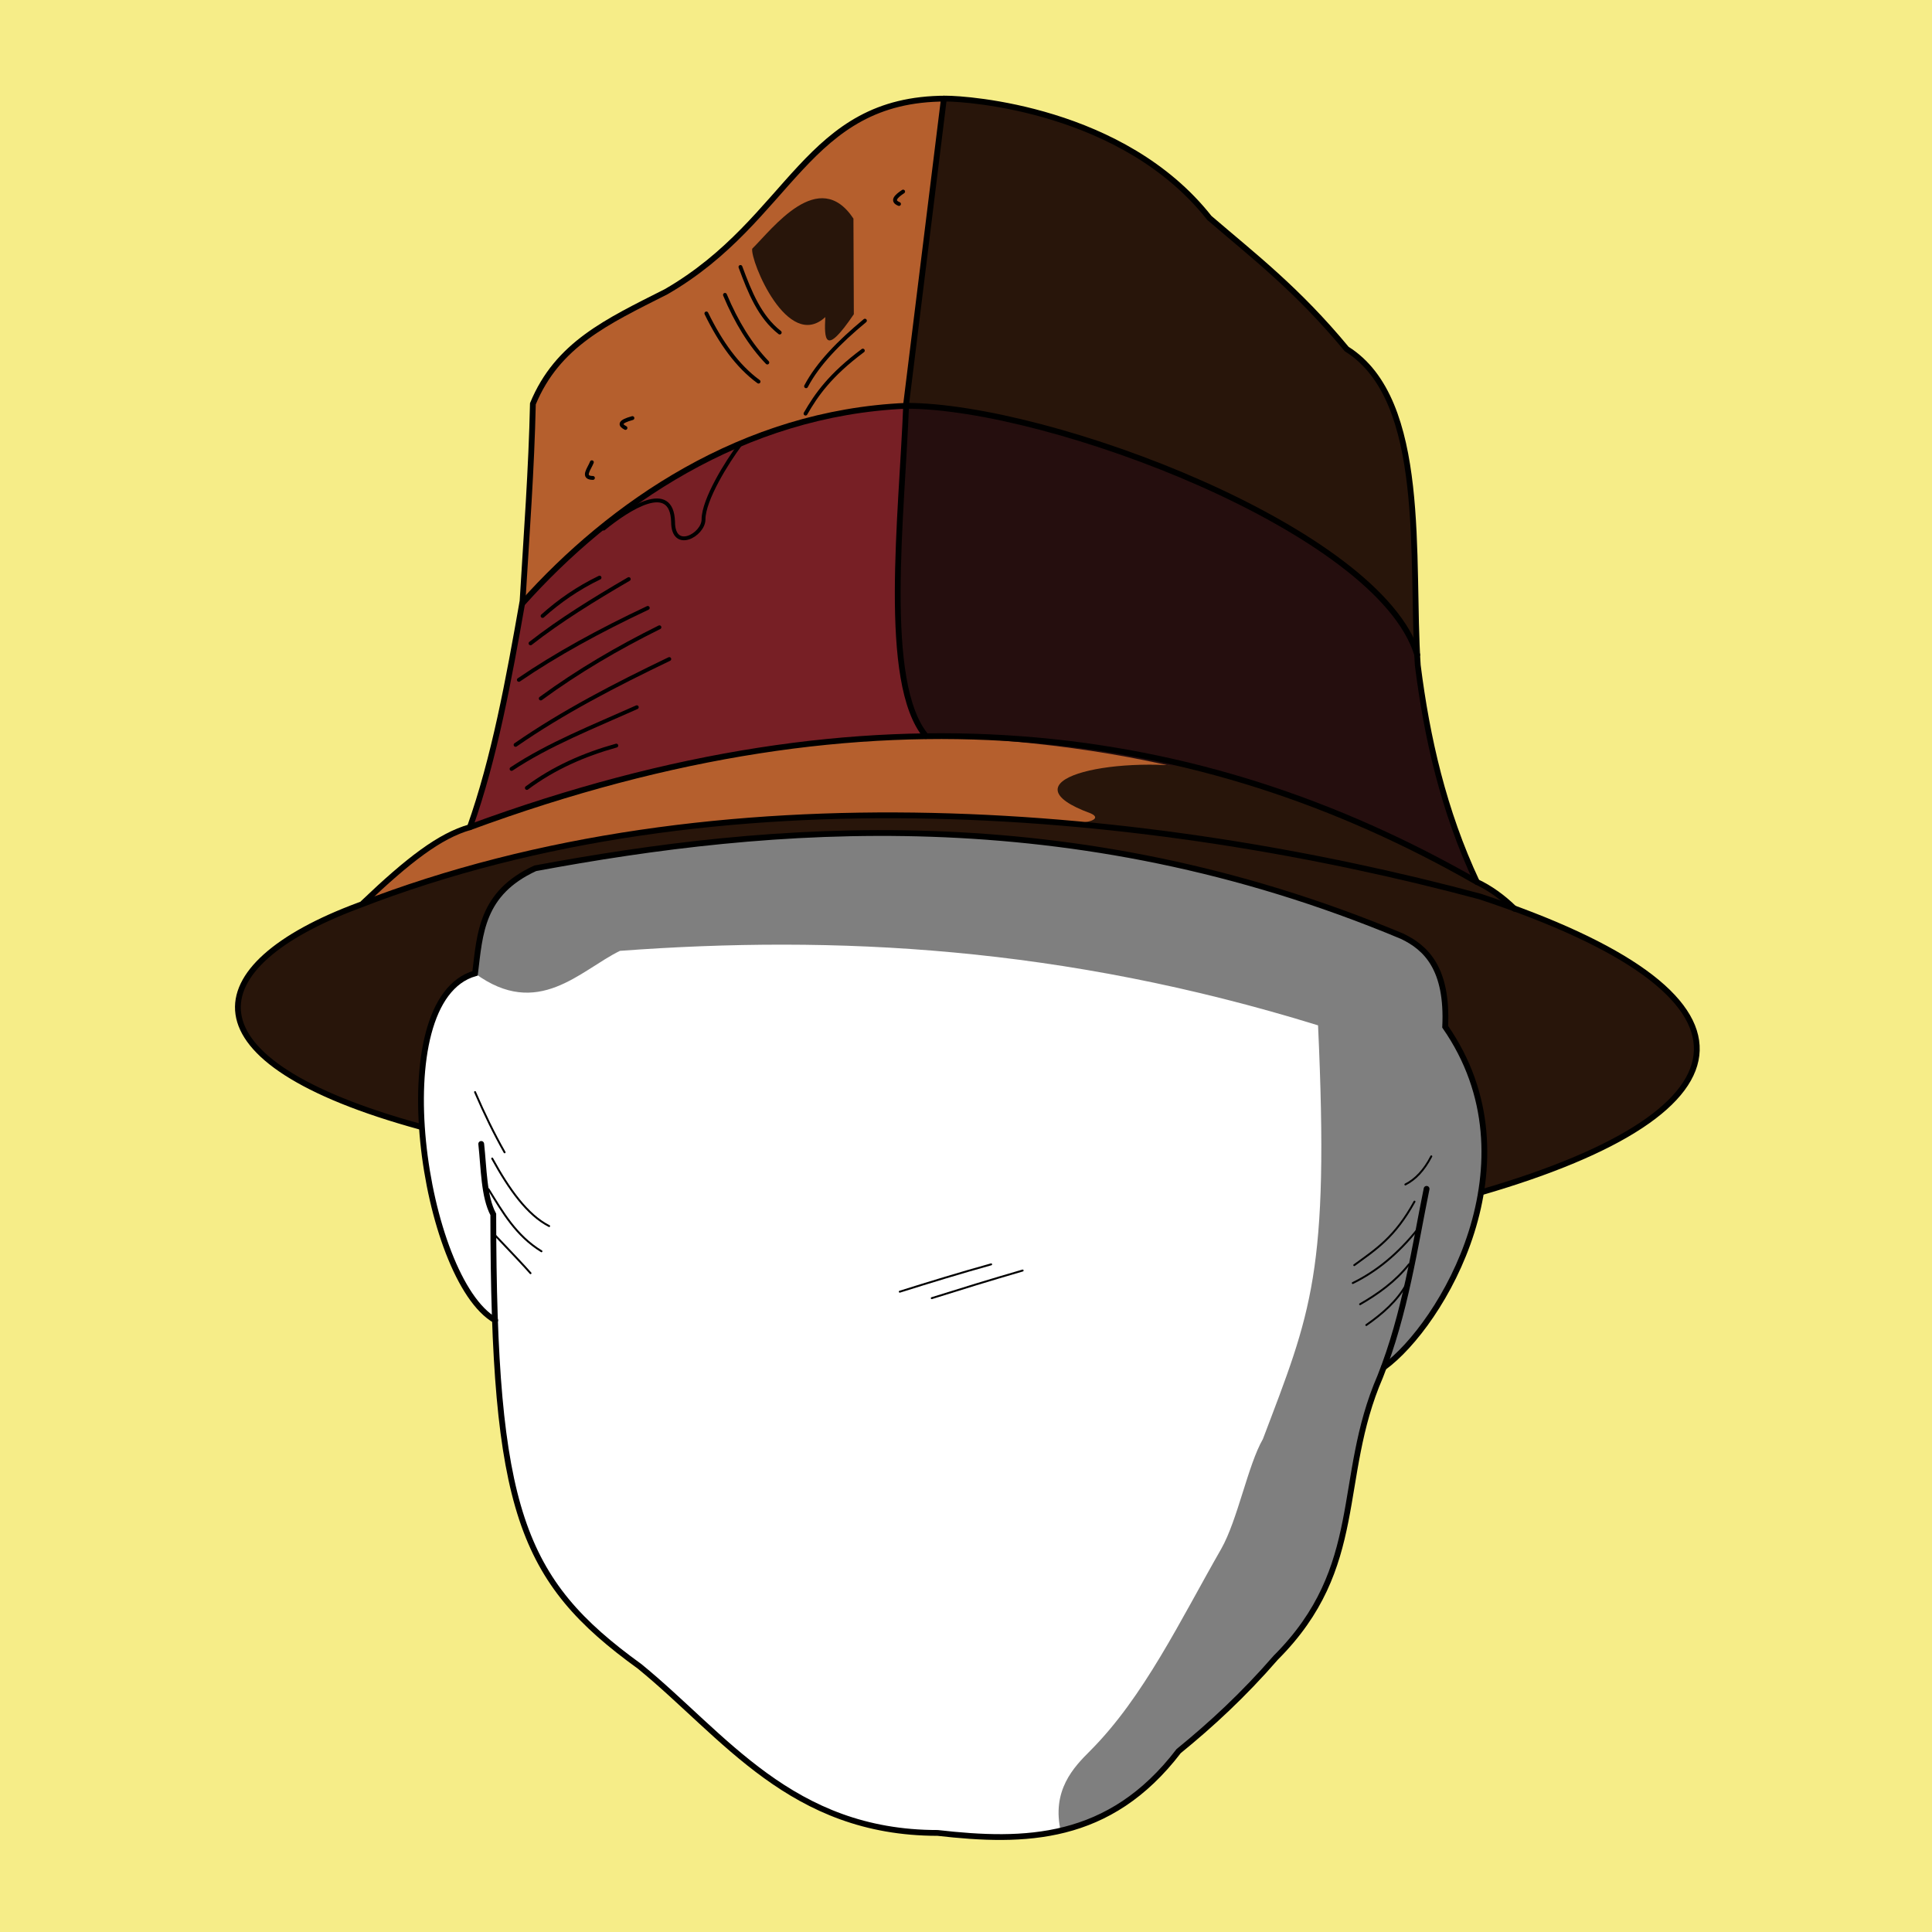
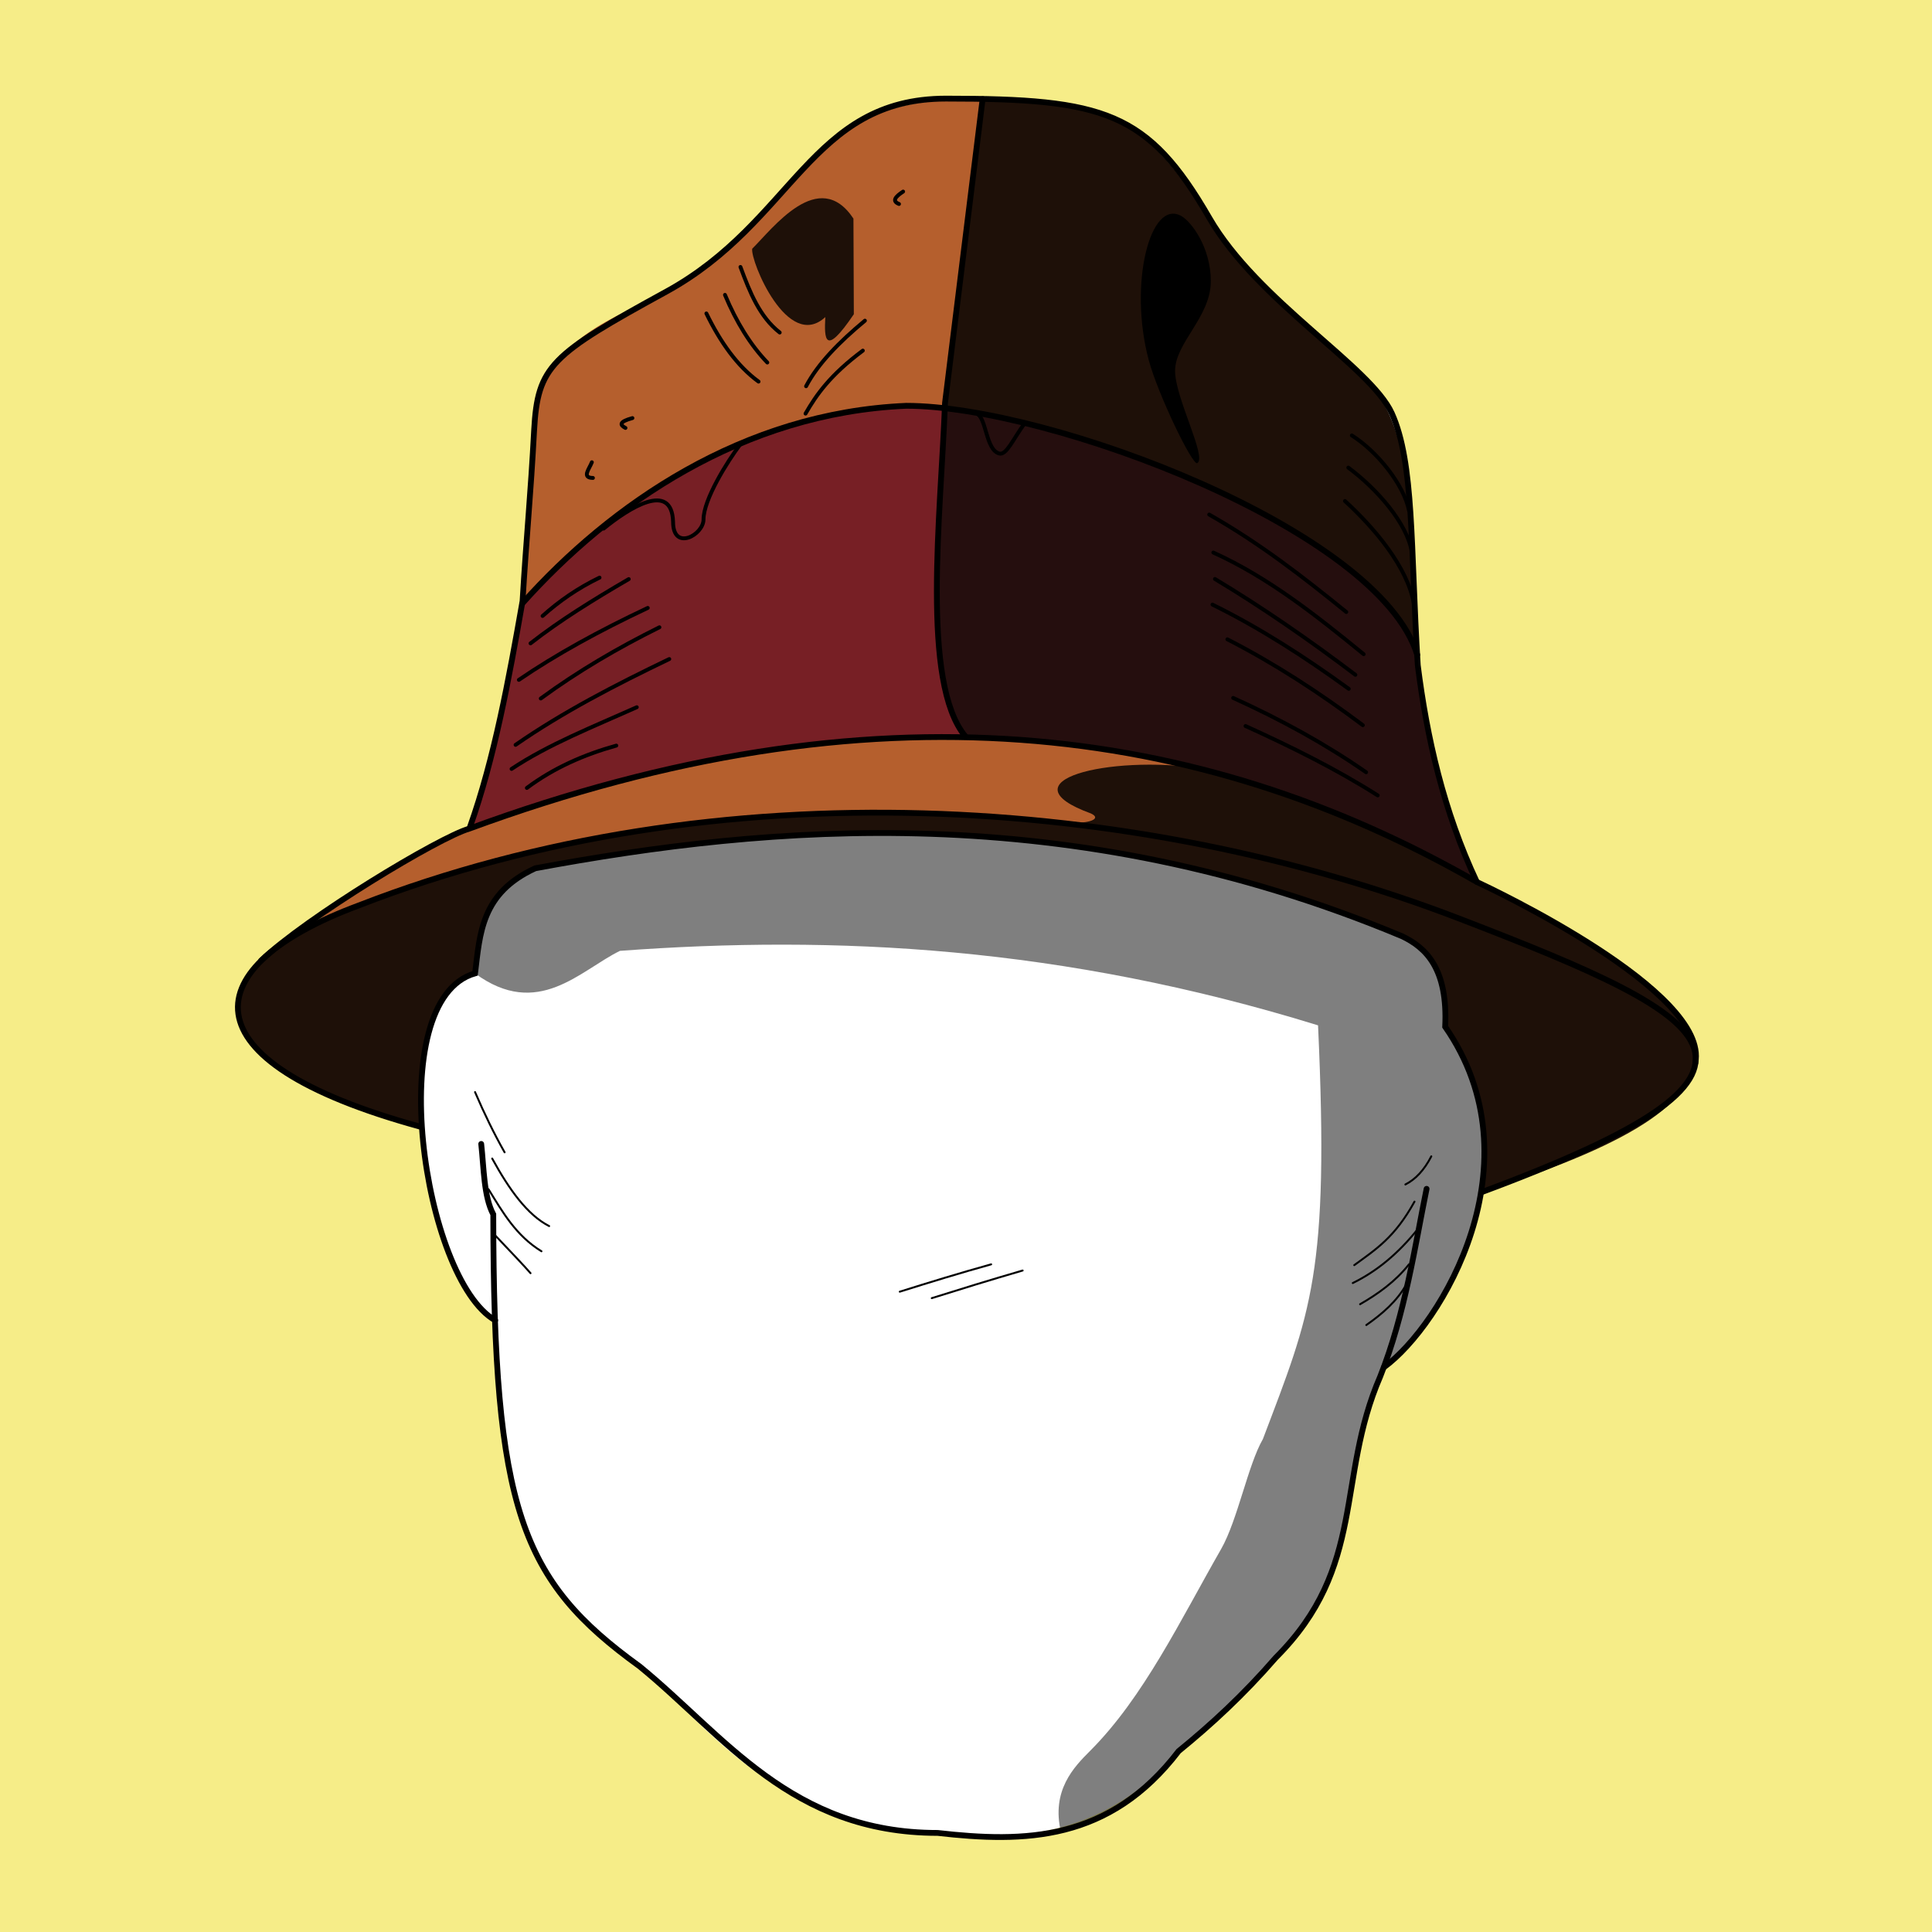
<svg xmlns="http://www.w3.org/2000/svg" version="1.1" viewBox="0 0 500 500">
  <g stroke="none">
    <g fill="#F6ED88" fill-rule="evenodd">
-       <path d="M0 0H500V500H-500ZM128.3 342.29c-11.98-7.86-17.74-33.72-19.35-50.49-72.64-20.64-48.83-46.29-14.93-58.11 8.49-7.41 15.97-16.09 27.59-19.6 6.11-18.52 10.57-38.08 13.63-58.53 0.91-17.02 2.52-34.03 2.67-51.05 6.15-15.74 20.91-22.29 35.12-29.42 30.79-17.78 35.91-49.55 71.25-49.55 18.98 0 50.69 8.59 68.69 30.87 11.65 10.11 22.63 18.37 35.55 33.94 20.96 13.85 16.64 51.44 18.04 77.23 0.3 10.41 5.01 38.59 15.64 60.68 3.57 1.92 6.96 4.06 9.76 6.95 27.33 9.72 47.19 22.56 47.19 35.97 0 17.65-29.42 29.62-55.68 37.36-3.93 17.89-11.51 34.49-25.14 44.88-9.52 19.82-7.76 44.04-17.04 60.85-6.03 10.91-16.89 22.23-36.25 38.94-19.48 25.36-44.81 22.94-62.37 21.17-41.26-0.84-58.78-29.53-77.07-43.18-18.82-12.44-27.94-27.03-31.91-42.35-4.28-16.5-5.18-33.5-5.37-46.53z" />
+       <path d="M0 0H500V500H0ZM128.3 342.29C116.32 334.43 110.56 308.57 108.95 291.8 36.31 271.16 60.12 245.51 94.02 233.69c8.49-7.41 15.97-16.09 27.59-19.6 6.11-18.52 11.45-37.97 13.63-58.53 1.8-16.95 2.47-33.14 3.58-50.07C139.62 93.2 155.92 84.61 173.03 75.09c31.07-17.28 42.45-46.87 71.25-49.55 24.99-2.32 52.25 7.42 68.69 30.87 13.66 19.48 22.59 25.77 37.59 38.85C369.58 111.84 365.16 141.79 366.56 167.58c0.3 10.41 5.01 38.59 15.64 60.68 22.41 11.83 56.24 31.54 56.54 44.5 0.34 14.7-29.46 25.39-55.27 35.78-3.93 17.89-11.51 34.49-25.14 44.88-9.52 19.82-7.76 44.04-17.04 60.85-6.03 10.91-16.89 22.23-36.25 38.94-20.55 23.76-44.81 22.94-62.37 21.17-41.26-0.84-60.38-28.35-77.07-43.18-18.82-12.44-27.94-27.03-31.91-42.35-4.28-16.5-5.18-33.5-5.37-46.53z" />
    </g>
    <g fill="#B55F2D">
-       <path d="m135.24 155.55 2.94-51.32c8.94-19.4 21.7-22.22 33.68-28.46 15.38-9.67 27.68-23.56 31.28-27.8 9.33-10.98 22.27-22.73 41.28-21.91-3.57 25.13-6.46 52.3-9.69 78.45-47.77 3.4-76.13 27.66-99.48 51.04z" />
-       <path d="m93.81 233.86c8.97-6.8 16.16-15.8 27.55-19.58 69.76-25.71 132.03-28.97 190.67-15.43l-9.89 17.24C234.98 209.89 167.65 205.26 93.81 233.86Z" />
+       <path d="m135.24 155.55 3.39-48.6C141.34 87.6 159.88 82.01 171.86 75.77c15.38-9.67 28.13-23.26 31.73-27.5 16.88-19.86 28.97-22.62 50.71-22.62-3.57 25.13-6.21 54.07-9.44 80.22C207.06 102.17 158.6 132.17 135.25 155.55Z" />
+       <path d="m81.87 238.39c8.97-6.8 28.1-20.33 39.49-24.11 69.76-25.71 132.03-28.97 190.67-15.43l-9.89 17.24c-67.59-7.7-146.43-6.3-220.27 22.3z" />
    </g>
    <g fill="#771F25">
-       <path d="m121.36 214.28c6.63-20.01 10-39.22 13.89-58.21 18.85-19.89 53.56-50.13 99.47-51.56-2.91 47.51-5.06 72.38 4.91 85.99-43.57 1.55-81.99 11.36-118.27 23.78z" />
+       <path d="m121.36 214.28c6.63-20.01 10-39.22 13.89-58.21 22.11-23.33 62.95-54.65 109.61-50.2-2.91 47.51-4.99 71.11 4.98 84.72-58.18 2.07-83.88 8.43-128.48 23.69z" />
    </g>
    <g fill="#250E0E">
-       <path d="m239.64 190.5c-12.13-16.57-5.81-57.85-4.91-85.99 54.64 5.13 131.54 39.91 132.17 68.28 3.84 18.83 5.75 38.47 15.24 54.94C337.62 206.77 303.09 192.77 239.64 190.5Z" />
+       <path d="m249.84 190.59c-12.13-16.57-6.79-56.63-4.98-84.72 54.64 5.13 121.41 38.55 122.04 66.92 3.84 18.83 5.75 38.47 15.24 54.94-44.52-20.96-73.08-33.36-132.3-37.14z" />
    </g>
-     <g style="fill-opacity:0.5;fill:#000">
+     <g fill="#000" fill-opacity="0.5">
      <path d="m122.94 251.9c1.52-9.7 0.14-19.9 15.58-27.19 75.14-16.22 152.29-10.29 213.93 12.95 10.78 5.02 23.2 7.29 21.54 28.06 24.33 32.96 1.47 74.74-15.69 87.69-17.85 43.07 5.06 48.91-53.29 99.79-8.99 12.19-19.43 17.81-30.43 20.98-2.56-10.81 3.33-16.85 7.55-21.07 13.83-13.83 23.4-33.89 33.92-52.26 4.24-7.45 6.93-21.74 10.79-28.43 12.45-32.85 17.23-42.76 14.27-107.06-66.24-20.47-124.97-23.4-180.67-19.28-10.34 5.07-21.19 17.82-37.51 5.84z" />
    </g>
-     <g fill="#28150A">
-       <path d="m244.28 25.52c-3.54 25.54-6.4 53.25-9.63 79.42 50.05 2.4 129.64 39.01 132.24 67.85-0.97-24.59 1.03-70.81-18.08-82.84C339.23 79.28 322.56 62.85 313.77 56.66 293.64 32.51 260.54 25.21 244.28 25.52Z" />
-       <path d="M108.95 291.8C73.31 281.78 60.53 269.73 61.41 259.39 62.28 249.19 77.24 241.25 93.81 233.86 150.54 211.39 211.4 208.76 276.88 212.89c4.91 0.31 8.42-0.99 5.46-2.36-22.97-8.37 4.54-15.25 28.73-11.66 18.78 5.19 46.56 16.21 71.13 29.38 4.38 2.24 7.16 4.12 9.76 6.95 26.3 9.14 46.06 23.23 47.42 34.69 1.51 12.72-13.6 25.13-55.92 38.63 2.1-15.73 0.03-30.6-9.45-42.81 0.91-10.06-1.29-18.77-11.91-23.81-73.98-30.28-148.59-32.21-223.57-17.2-14.52 6.99-14.14 17.3-15.58 27.19-15.15 4.74-13.6 30.57-13.99 39.9z" />
+     <g fill="#1E1008">
+       <path d="m254.3 25.65c-3.54 25.54-6.21 54.05-9.44 80.22C295.51 111.6 364.29 143.95 366.89 172.79 365.92 148.2 367.99 110.58 352.31 97.09 341.36 87.67 322.61 70.83 313.24 56.77 295.8 30.61 287.34 25.65 254.3 25.65Z" />
+       <path d="M108.95 291.8C73.31 281.78 60.53 269.73 61.41 259.39c0.87-10.2 15.83-18.14 32.4-25.53 56.73-22.47 118.45-27.24 183.07-20.97 4.91 0.31 8.42-0.99 5.46-2.36-22.97-8.37 4.54-15.25 28.73-11.66 18.78 5.19 46.56 16.21 71.13 29.38 16.65 8.58 56.72 29.11 56.65 44.21C438.79 284.1 425.78 295.02 383.46 308.52c2.1-15.73 0.03-30.6-9.45-42.81 0.91-10.06-1.29-18.77-11.91-23.81-73.98-30.28-148.59-32.21-223.57-17.2-14.52 6.99-14.14 17.3-15.58 27.19-15.15 4.74-13.6 30.57-13.99 39.9z" />
      <path d="m213.59 82.05c-0.29 5.64-0.21 10.49 7.38-0.73l-0.1-24.75c-8.96-13.5-20.92 2.59-26.2 7.8-0.51 3.14 9.16 26.71 18.93 17.68z" />
+     </g>
+     <g fill="#000">
+       <path d="m309.85 119.86c2.59-1.5-5.74-16.88-5.74-23.88 0-7.27 9.25-13.94 9.25-23.21 0-8.64-4.95-15.32-7.59-16.84-8.09-4.67-13.77 17.55-8.46 37.33 2.32 8.65 11.29 27.32 12.55 26.6z" />
    </g>
  </g>
  <g fill="none" stroke="#000" stroke-linecap="round">
    <g stroke-width="0.5">
      <path d="m126.43 307.77c3.66 5.94 7.11 12.02 13.7 16.06" />
      <path d="m122.94 282.63c2.38 5.55 4.92 10.76 7.65 15.59" />
      <path d="m127.38 299.83c4.39 8.01 9.11 14.61 14.74 17.48" />
      <path d="m137.3 329.5c-1.45-1.68-4.89-5.31-9.45-10.11" />
      <path d="m232.86 334.29c7.83-2.46 15.69-4.87 23.65-7.08" />
      <path d="m241.14 335.96c7.57-2.38 15.32-4.77 23.52-7.15" />
      <path d="m353.6 342.92c4.1-2.86 8.02-6.24 10.41-10.61" />
      <path d="m351.99 337.53c4.58-2.63 9.18-5.9 12.65-10.32" />
      <path d="m350.1 332.05c6.07-2.97 11.74-7.55 16.91-14.08" />
      <path d="m366.07 310.98c-5.12 9.29-9.95 12.31-15.59 16.44" />
      <path d="m363.71 306.54c2.58-1.3 4.84-3.66 6.71-7.28" />
    </g>
    <g stroke-width="1">
      <path d="m140.42 159.41c4.25-3.81 9.07-7.18 14.74-9.92" />
      <path d="m137.3 166.5c7.63-5.97 16.38-11.37 25.42-16.63" />
      <path d="m134.28 175.95c9.63-6.58 20.88-12.75 33.36-18.62" />
      <path d="m139.95 180.77c9.67-7.09 19.98-13.11 30.71-18.43" />
      <path d="m133.43 192.77c12.2-8.46 25.82-15.51 39.78-22.21" />
      <path d="m132.39 199c9.52-6.35 21.21-10.96 32.41-15.97" />
      <path d="m136.35 203.92c6.95-5.19 14.78-8.62 23.15-10.96" />
      <path d="m153.17 119.63c-0.64 1.69-2.71 4.03 0.28 4.06" />
      <path d="m161.87 110.75c-1.5-0.78-1.67-1.6 1.8-2.55" />
      <path d="m232.66 52.79c-1.95-0.77-0.86-1.94 1.07-3.21" />
      <path d="M196.31 98.76C190.86 94.78 186.48 88.65 182.81 81.12" />
      <path d="m191.63 69.09c2.41 6.51 4.95 12.9 10.16 16.97" />
      <path d="m187.62 76.31c2.95 7.06 6.58 12.94 10.96 17.51" />
      <path d="m208.47 107.04c2.83-4.91 6.38-9.99 14.83-16.3" />
      <path d="m223.84 82.99c-6.63 5.5-12.15 11.11-15.23 16.97" />
      <path d="m156.22 136.8c6.37-5.2 17.65-12.5 17.97-1.76 0 7.75 7.88 3.38 7.88-0.61 0-5.1 6.08-14.89 9.56-19.5" />
+       <path d="m348.07 129.66c7.54 6.9 16.31 17.14 17.88 26.81" />
+       <path d="m348.94 121.02c7.4 5.5 15.27 14.4 16.47 21.99" />
+       <path d="m349.85 112.69c6.58 4.15 13.43 12.7 14.8 19.44" />
+       <path d="m312.94 133.17c13.07 7.41 24.4 16.22 35.48 25.22" />
+       <path d="M352.91 169.3C340.64 159.28 328.26 149.46 314.01 143" />
+       <path d="m350.77 174.64c-11.92-9.02-24.01-17.39-36.34-24.8" />
+       <path d="M349.06 178.27C337.76 170.07 326.12 162.55 313.79 156.47" />
+       <path d="M352.7 187.68C341.57 179.33 329.98 171.78 317.64 165.45" />
+       <path d="m353.55 199.86c-10.42-7.25-21.98-13.6-34.41-19.24" />
+       <path d="M356.55 205.85C345.62 198.91 334.07 193.24 322.34 187.89" />
+       <path d="m252.77 107.04c2.54 1.09 2.33 9.39 5.83 10.33 1.88 0.5 3.58-3.74 6.62-7.87" />
    </g>
    <g stroke-width="1.5">
      <g>
-         <path d="m121.61 214.08c6.37-17.91 10.05-38.18 13.63-58.53 1.03-17.08 2.31-34.3 2.67-51.05 6.35-15.37 19.07-21.21 34.48-29 32.6-18.82 35.98-49.98 72.43-49.98 5.52 0 45.92 2.67 68.15 30.87 11.54 9.91 22.8 18.53 35.55 33.94 21.1 13.21 16.57 54.43 18.4 81.85 2.37 18.74 6.64 37.65 15.28 56.06" />
-         <path d="m244.28 25.52-9.76 78.98C233.43 133.35 228.07 176.62 239.64 190.5" />
+         <path d="m121.61 214.08c6.37-17.91 10.05-38.18 13.63-58.53 1.03-17.08 2.1-27.46 2.99-44.21 0.93-16.65 4.25-19.47 34.16-35.84 33.02-18.07 37.35-49.98 72.43-49.98 40.93 0 52.28 3.39 68.15 30.87 12.46 21.58 41.7 38.41 47.22 50.55 5.83 12.82 4.82 34.51 6.73 65.24 2.37 18.74 6.64 37.65 15.28 56.06" />
+         <path d="m254.3 25.65-9.73 78.63c-1.09 28.85-6.3 72.42 5.27 86.3" />
        <path d="m135.26 156.07c22.76-25.44 56.91-49.25 99.29-51.05 36.99 0 122.42 32.13 132.23 64.45" />
-         <path d="m94.02 233.68c11.66-11.13 19.84-17.41 27.59-19.6 104.62-38.52 188.7-27.01 260.59 14.17 3.36 1.56 6.74 3.98 9.76 6.95" />
-         <path d="M108.78 291.59C46.53 274.54 50.79 249.98 92.79 234.35 186 198.11 298.8 209.45 383.03 232.02c76.57 25.31 72.92 55.44 0.3 76.55" />
+         <path d="m67.58 248.59c11.66-11.13 46.13-31.95 53.88-34.14C226.08 175.94 310.31 187.07 382.2 228.25c3.36 1.56 60.32 28.35 56.54 46.85" />
+         <path d="M108.78 291.59C46.53 274.54 50.79 249.98 92.79 234.35c93.21-36.24 201.92-28.55 284.95 3.41 68.99 26.55 90.91 39.12 5.59 70.81" />
      </g>
      <g>
        <path d="m124.54 296.05c0.7 6.38 0.66 13.59 3.12 18.24 0.09 76.37 7.06 94.7 37.89 116.98 21.96 17.93 39.2 43.09 77.11 43.09 22.48 2.56 44.45 2.26 62.37-21.17 8.38-6.82 16.76-14.53 25.14-24.19 23.57-23.57 15.52-46.18 27.03-72.76 6.46-16.22 8.99-33.82 12-48.57" />
        <path d="m128.16 341.7c-18.54-10.55-29.48-82.9-5.21-89.8 1.26-10.24 1.56-20.76 15.58-27.19 60.38-11.22 138.31-18.38 224.29 17.57 6.25 2.96 11.91 8.42 11.19 23.44 24.36 35.07-0.9 77.23-15.87 88.15" />
      </g>
    </g>
  </g>
</svg>
